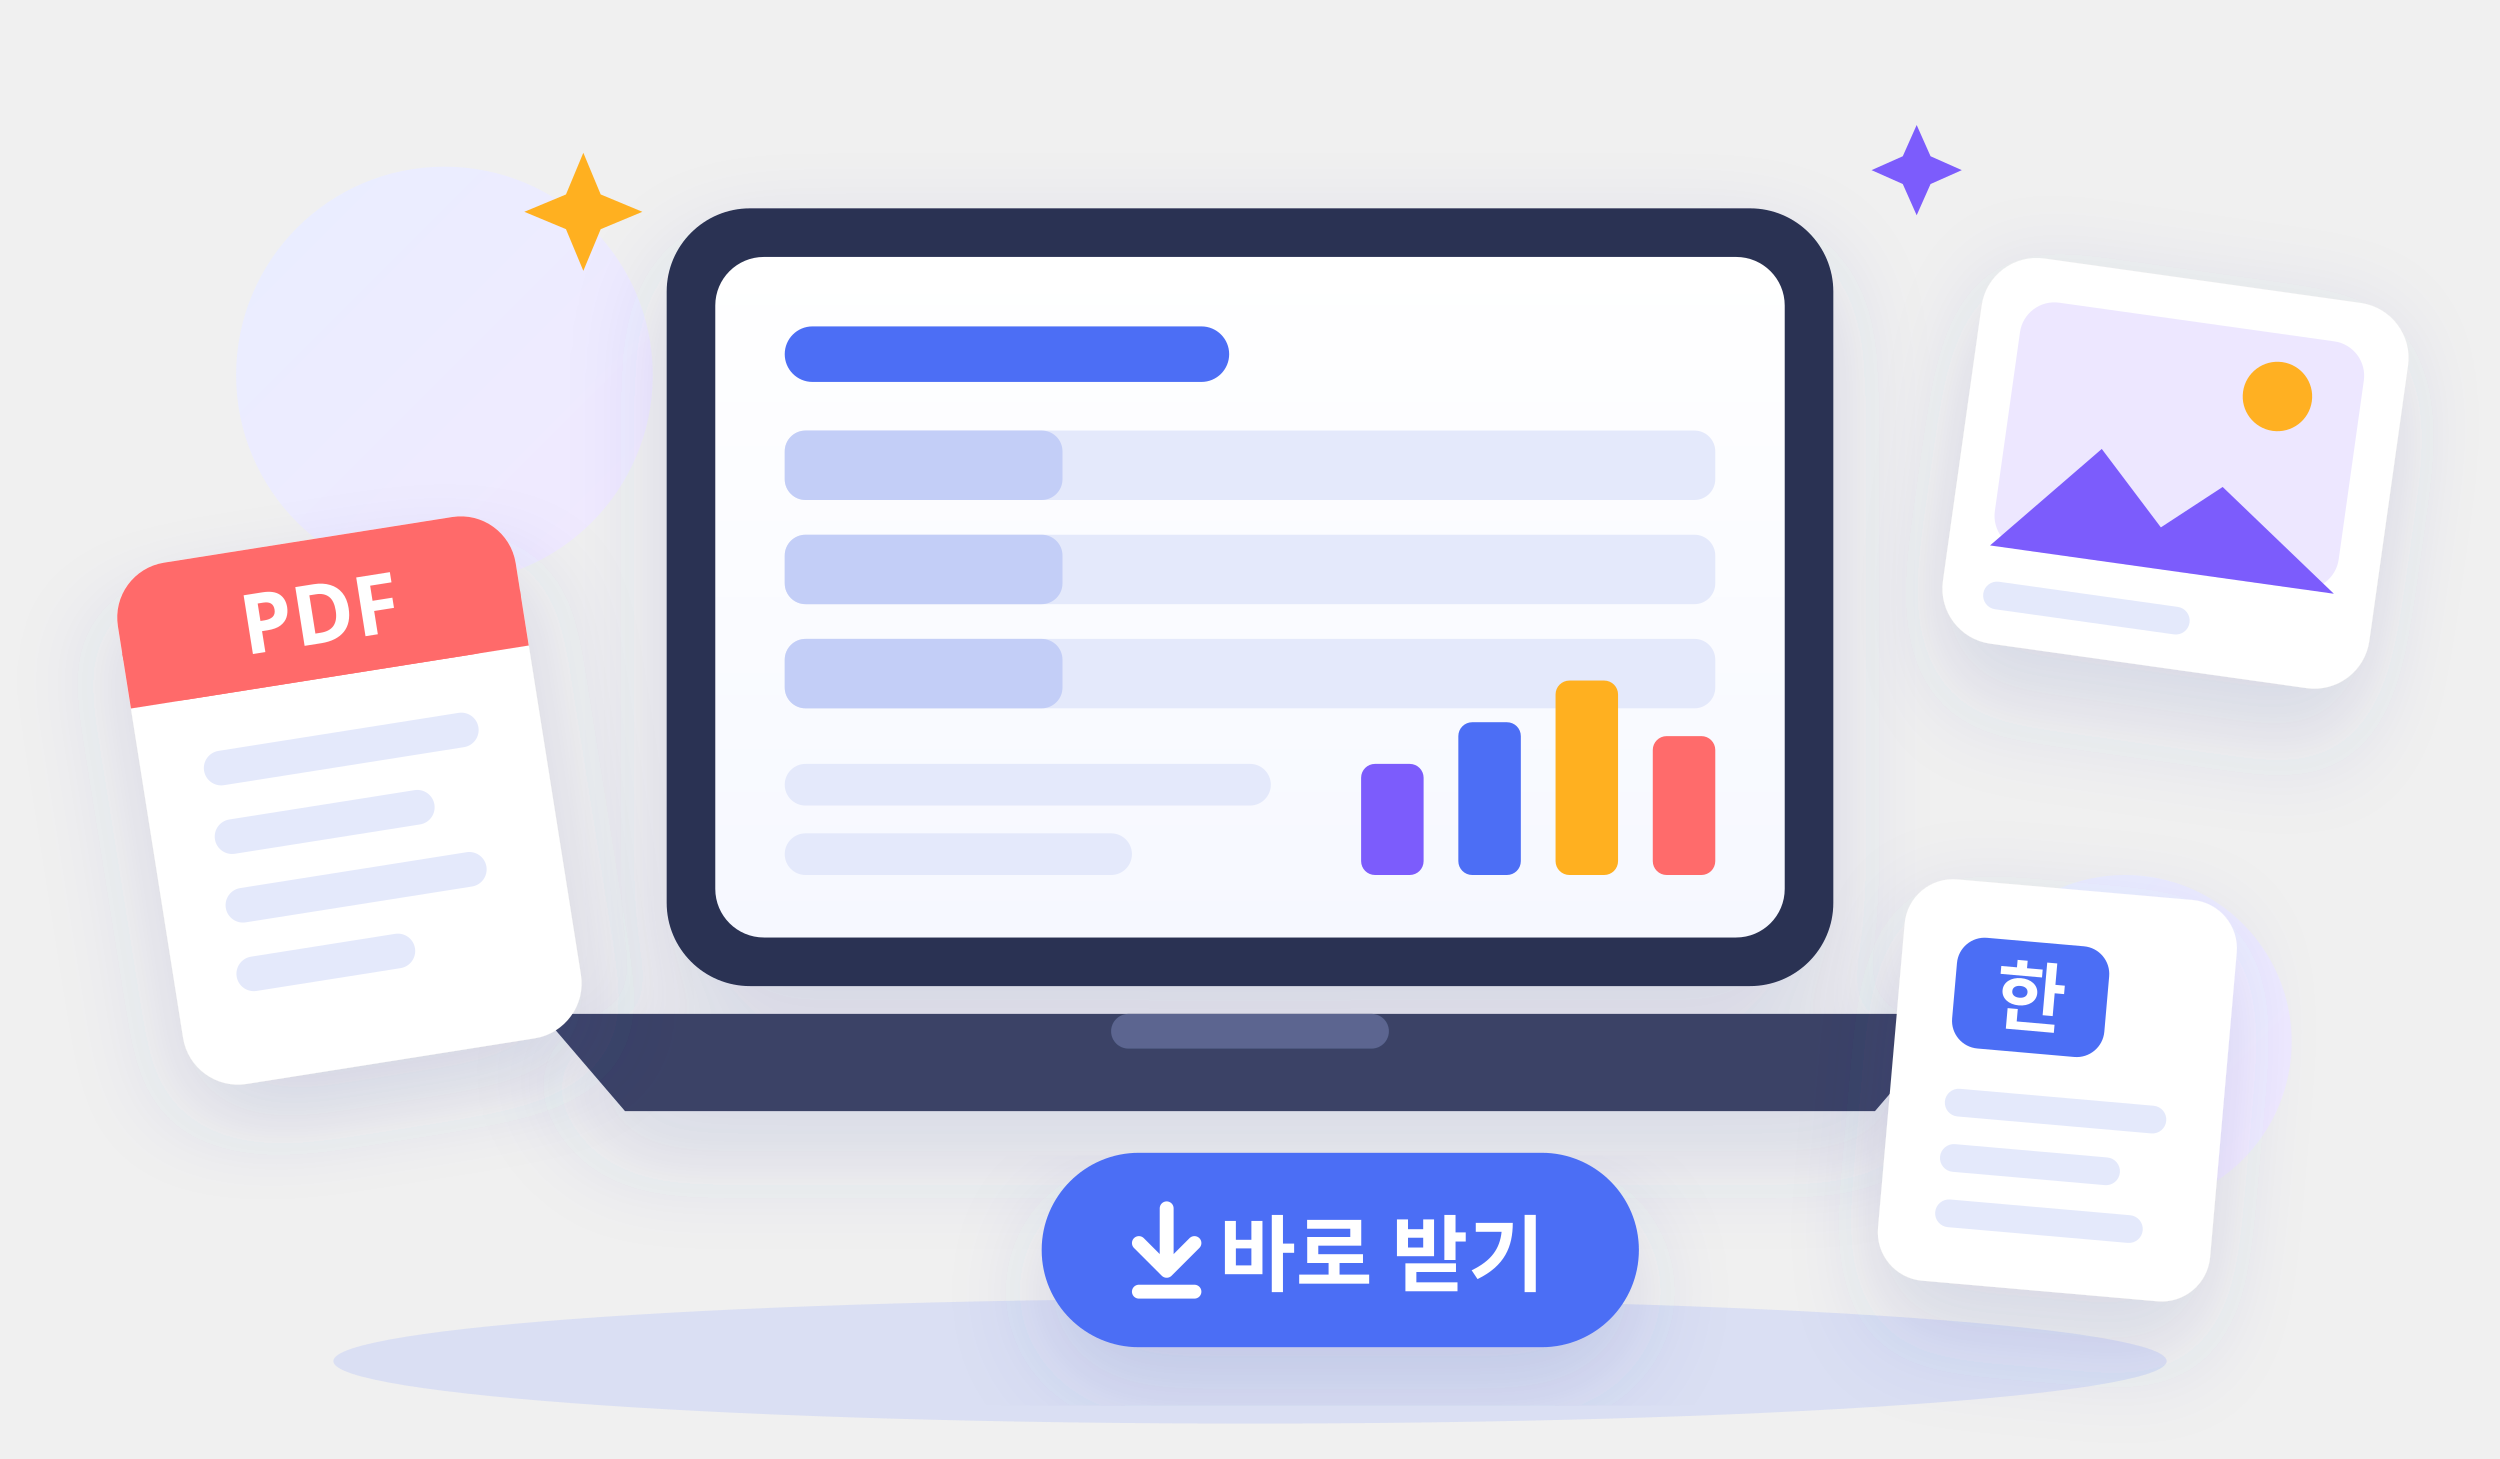
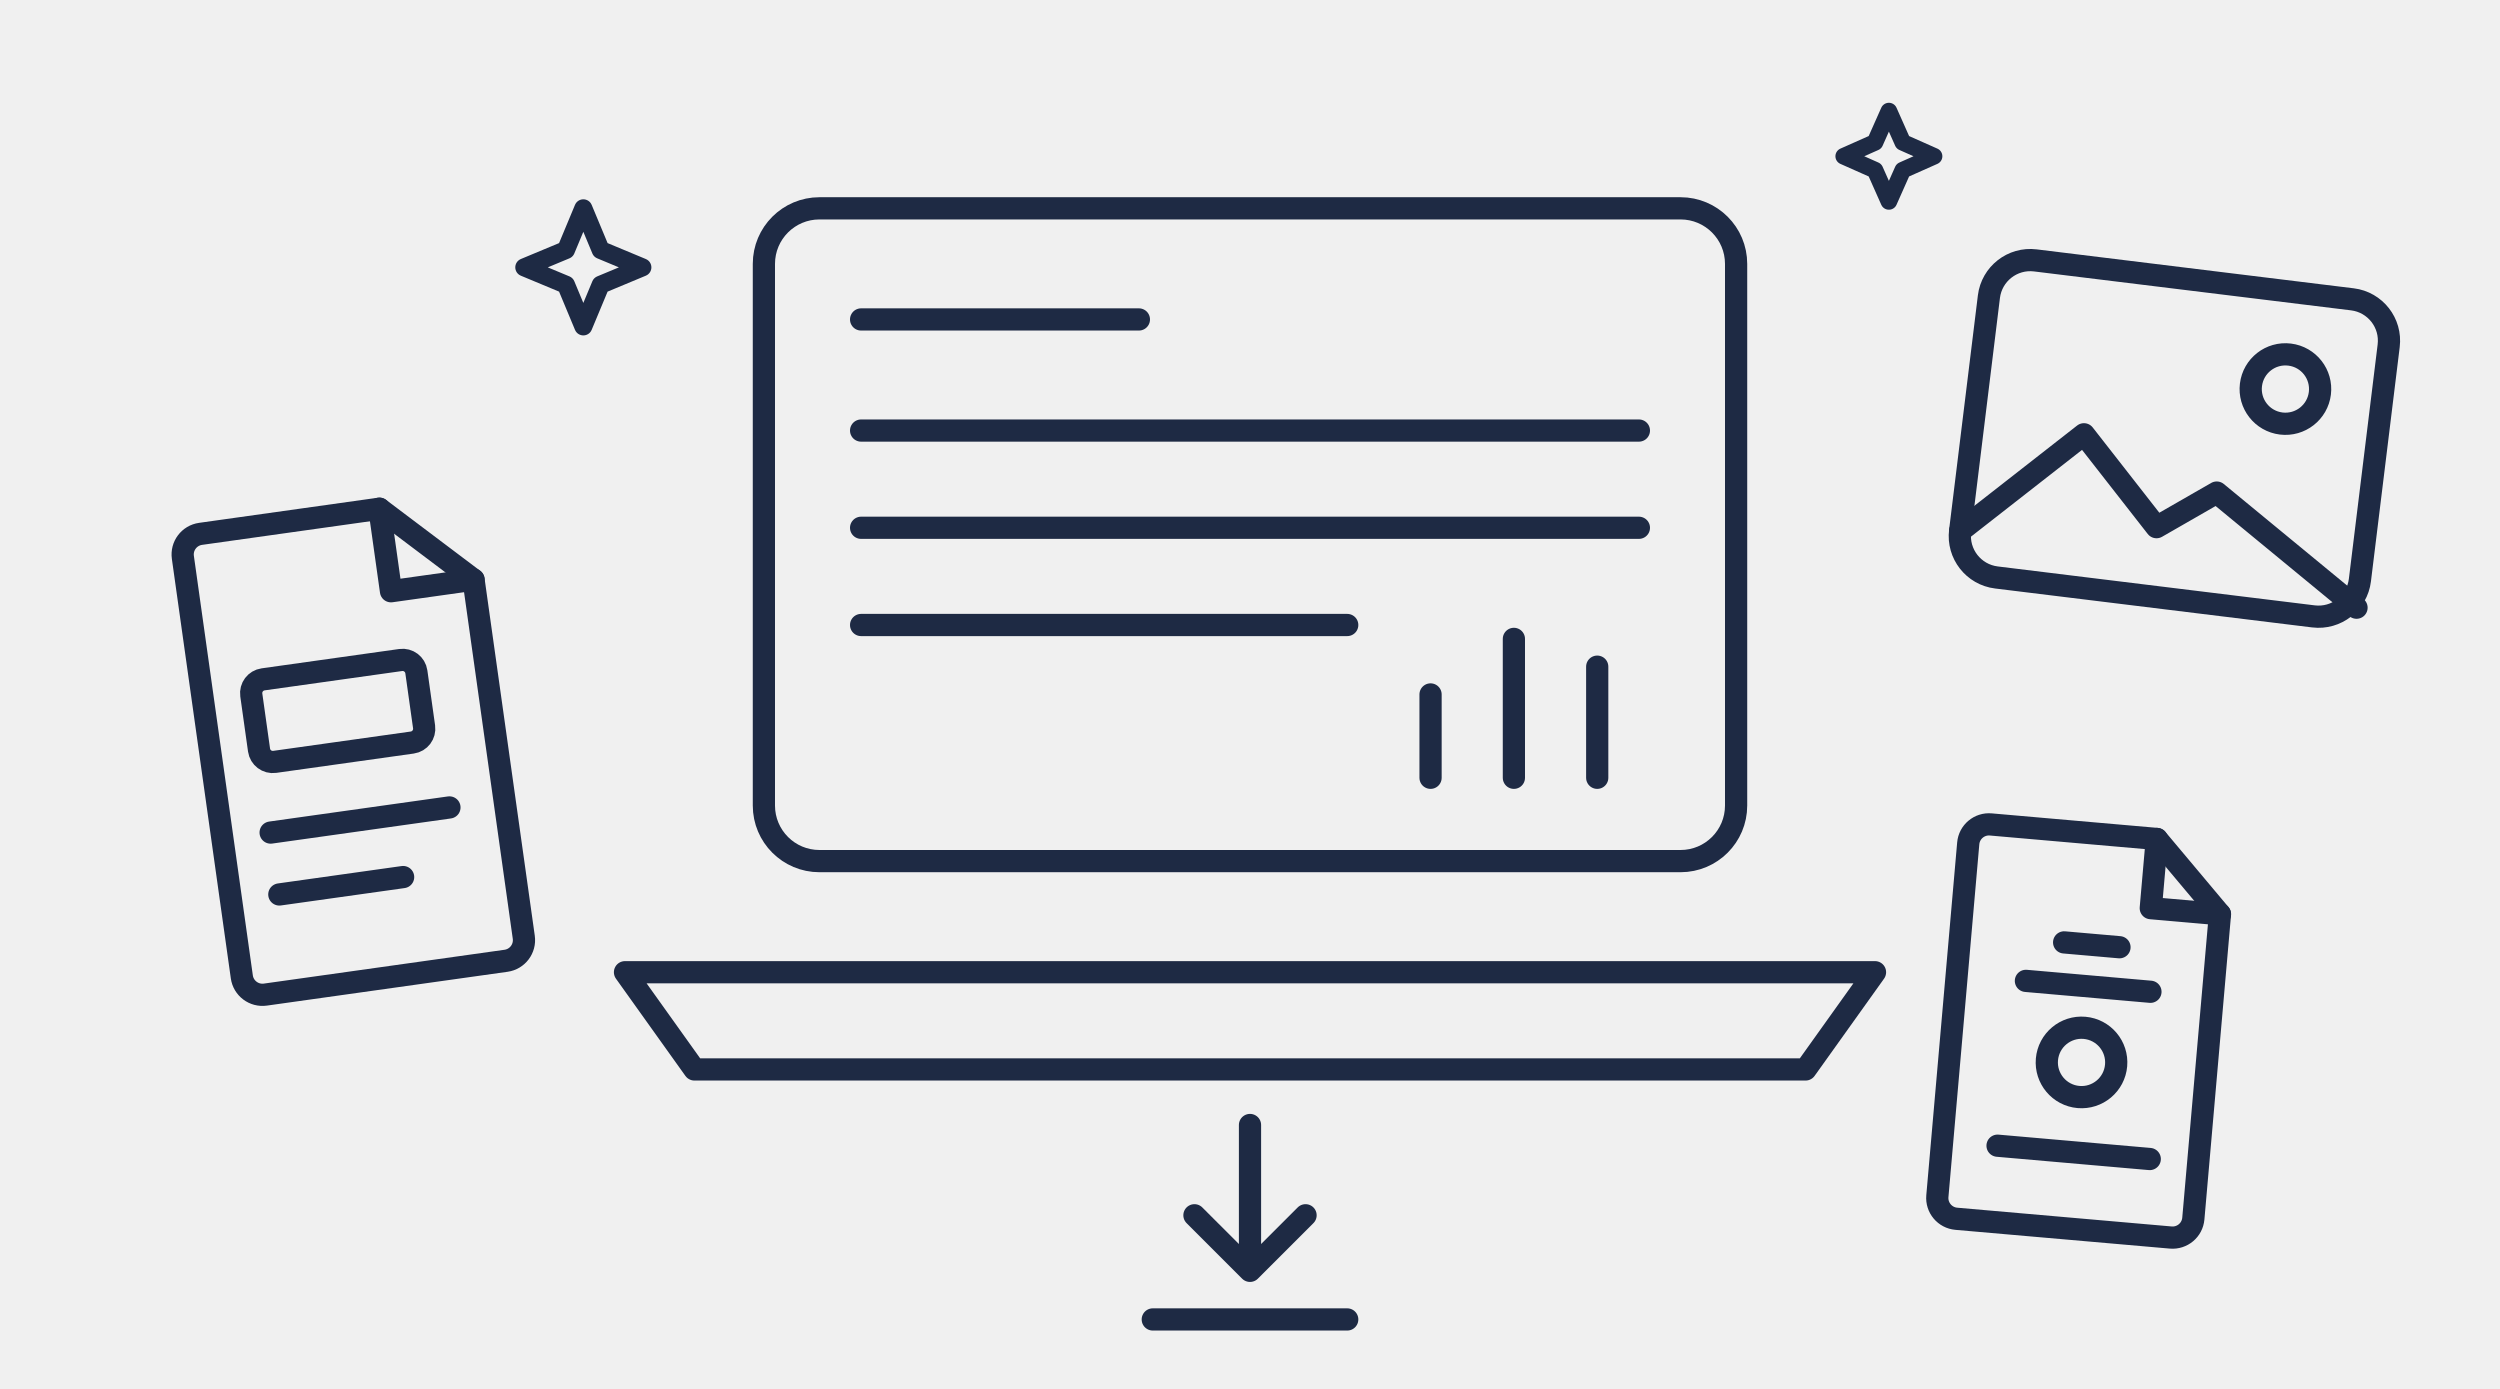
- <svg xmlns="http://www.w3.org/2000/svg" viewBox="0 0 360 210" role="img" aria-label="문서, PDF, 사진, 표를 한 화면에서 다루는 홍라이프 도구 그림">
-   <defs>
-     <linearGradient id="bg" x1="0" y1="0" x2="1" y2="1">
-       <stop offset="0" stop-color="#E9EEFF" />
-       <stop offset="1" stop-color="#F1E9FF" />
-     </linearGradient>
-     <linearGradient id="scr" x1="0" y1="0" x2="0" y2="1">
-       <stop offset="0" stop-color="#FFFFFF" />
-       <stop offset="1" stop-color="#F6F8FF" />
-     </linearGradient>
-     <filter id="sh" x="-20%" y="-20%" width="140%" height="150%">
-       <feDropShadow dx="0" dy="6" stdDeviation="7" flood-color="#3B4BA8" flood-opacity=".16" />
-     </filter>
-   </defs>
-   <ellipse cx="180" cy="196" rx="132" ry="9" fill="#C9D2F5" opacity=".55" />
-   <circle cx="64" cy="54" r="30" fill="url(#bg)" />
-   <circle cx="306" cy="150" r="24" fill="url(#bg)" />
-   <g filter="url(#sh)">
-     <rect x="96" y="30" width="168" height="112" rx="12" fill="#2B3352" />
-     <rect x="103" y="37" width="154" height="98" rx="7" fill="url(#scr)" />
-     <path d="M78 146h204l-12 14H90z" fill="#3A4366" />
-     <rect x="160" y="146" width="40" height="5" rx="2.5" fill="#5B6590" />
+ <svg xmlns="http://www.w3.org/2000/svg" viewBox="0 0 360 200" width="360" height="200" role="img" aria-label="문서, PDF, 사진, 한글 문서를 다루는 홍라이프 도구 선 그림" fill="none" stroke="#1E2A44" stroke-width="3.2" stroke-linecap="round" stroke-linejoin="round">
+   <rect x="110" y="30" width="140" height="94" rx="8" />
+   <path d="M90 140h180l-10 14H100z" />
+   <path d="M124 46h40M124 62h112M124 76h112M124 90h70" />
+   <path d="M206 112V100M218 112V92M230 112V96" />
+   <g transform="rotate(-8 52 112)">
+     <path d="M34 74h26l12 12v52a3 3 0 0 1-3 3H34a3 3 0 0 1-3-3V77a3 3 0 0 1 3-3z" />
+     <path d="M60 74v12h12" />
+     <rect x="38" y="96" width="24" height="12" rx="2" />
+     <path d="M38 118h26M38 127h18" />
  </g>
-   <rect x="113" y="47" width="64" height="8" rx="4" fill="#4C6EF5" />
-   <g fill="#E4E9FB">
-     <rect x="113" y="62" width="134" height="10" rx="3" />
-     <rect x="113" y="77" width="134" height="10" rx="3" />
-     <rect x="113" y="92" width="134" height="10" rx="3" />
+   <g transform="rotate(7 312 64)">
+     <rect x="284" y="40" width="58" height="46" rx="6" />
+     <circle cx="328" cy="54" r="5" />
+     <path d="M284 80l16-16 12 12 8-6 22 14" />
  </g>
-   <g fill="#C3CEF7">
-     <rect x="113" y="62" width="40" height="10" rx="3" />
-     <rect x="113" y="77" width="40" height="10" rx="3" />
-     <rect x="113" y="92" width="40" height="10" rx="3" />
+   <g transform="rotate(5 300 150)">
+     <path d="M284 120h24l10 10v44a3 3 0 0 1-3 3h-31a3 3 0 0 1-3-3v-51a3 3 0 0 1 3-3z" />
+     <path d="M308 120v10h10" />
+     <path d="M296 136h8M291 142h18" />
+     <circle cx="300" cy="153" r="5" />
+     <path d="M289 166h22" />
  </g>
-   <g>
-     <rect x="196" y="110" width="9" height="16" rx="2" fill="#7C5CFC" />
-     <rect x="210" y="104" width="9" height="22" rx="2" fill="#4C6EF5" />
-     <rect x="224" y="98" width="9" height="28" rx="2" fill="#FFB020" />
-     <rect x="238" y="106" width="9" height="20" rx="2" fill="#FF6B6B" />
-   </g>
-   <rect x="113" y="110" width="70" height="6" rx="3" fill="#E4E9FB" />
-   <rect x="113" y="120" width="50" height="6" rx="3" fill="#E4E9FB" />
-   <g filter="url(#sh)" transform="rotate(-9 46 120)">
-     <rect x="22" y="78" width="58" height="76" rx="8" fill="#fff" />
-     <rect x="22" y="78" width="58" height="20" rx="8" fill="#FF6B6B" />
-     <rect x="22" y="90" width="58" height="8" fill="#FF6B6B" />
-     <text x="51" y="93" text-anchor="middle" font-family="Pretendard,Apple SD Gothic Neo,sans-serif" font-size="12" font-weight="800" fill="#fff">PDF</text>
-     <g fill="#E4E9FB">
-       <rect x="31" y="106" width="40" height="5" rx="2.5" />
-       <rect x="31" y="116" width="32" height="5" rx="2.5" />
-       <rect x="31" y="126" width="38" height="5" rx="2.5" />
-       <rect x="31" y="136" width="26" height="5" rx="2.5" />
-     </g>
-   </g>
-   <g filter="url(#sh)" transform="rotate(8 312 70)">
-     <rect x="282" y="40" width="62" height="56" rx="8" fill="#fff" />
-     <rect x="288" y="46" width="50" height="36" rx="5" fill="#EDE7FF" />
-     <circle cx="326" cy="55" r="5" fill="#FFB020" />
-     <path d="M288 82l14-16 10 10 8-7 18 13z" fill="#7C5CFC" />
-     <rect x="288" y="87" width="30" height="4" rx="2" fill="#E4E9FB" />
-   </g>
-   <g filter="url(#sh)" transform="rotate(5 296 160)">
-     <rect x="272" y="128" width="48" height="58" rx="7" fill="#fff" />
-     <rect x="280" y="136" width="22" height="16" rx="4" fill="#4C6EF5" />
-     <text x="291" y="148" text-anchor="middle" font-family="Pretendard,Apple SD Gothic Neo,sans-serif" font-size="11" font-weight="800" fill="#fff">한</text>
-     <g fill="#E4E9FB">
-       <rect x="280" y="158" width="32" height="4" rx="2" />
-       <rect x="280" y="166" width="26" height="4" rx="2" />
-       <rect x="280" y="174" width="30" height="4" rx="2" />
-     </g>
-   </g>
-   <g filter="url(#sh)">
-     <rect x="150" y="166" width="86" height="28" rx="14" fill="#4C6EF5" />
-     <path d="M168 174v9m-4-4l4 4 4-4m-8 7h8" stroke="#fff" stroke-width="2" fill="none" stroke-linecap="round" stroke-linejoin="round" />
-     <text x="199" y="185" text-anchor="middle" font-family="Pretendard,Apple SD Gothic Neo,sans-serif" font-size="12" font-weight="700" fill="#fff">바로 받기</text>
-   </g>
-   <g fill="#FFB020">
-     <path d="M84 22l2.5 6 6 2.5-6 2.5-2.5 6-2.5-6-6-2.5 6-2.5z" />
-   </g>
-   <g fill="#7C5CFC">
-     <path d="M276 18l2 4.5 4.5 2-4.5 2-2 4.5-2-4.5-4.5-2 4.5-2z" />
-   </g>
+   <path d="M180 162v20M172 175l8 8 8-8M166 190h28" />
+   <path d="M84 30l2.5 6 6 2.5-6 2.5-2.5 6-2.5-6-6-2.5 6-2.5z" stroke-width="2.6" />
+   <path d="M272 16l2 4.5 4.5 2-4.5 2-2 4.5-2-4.5-4.5-2 4.5-2z" stroke-width="2.4" />
</svg>
